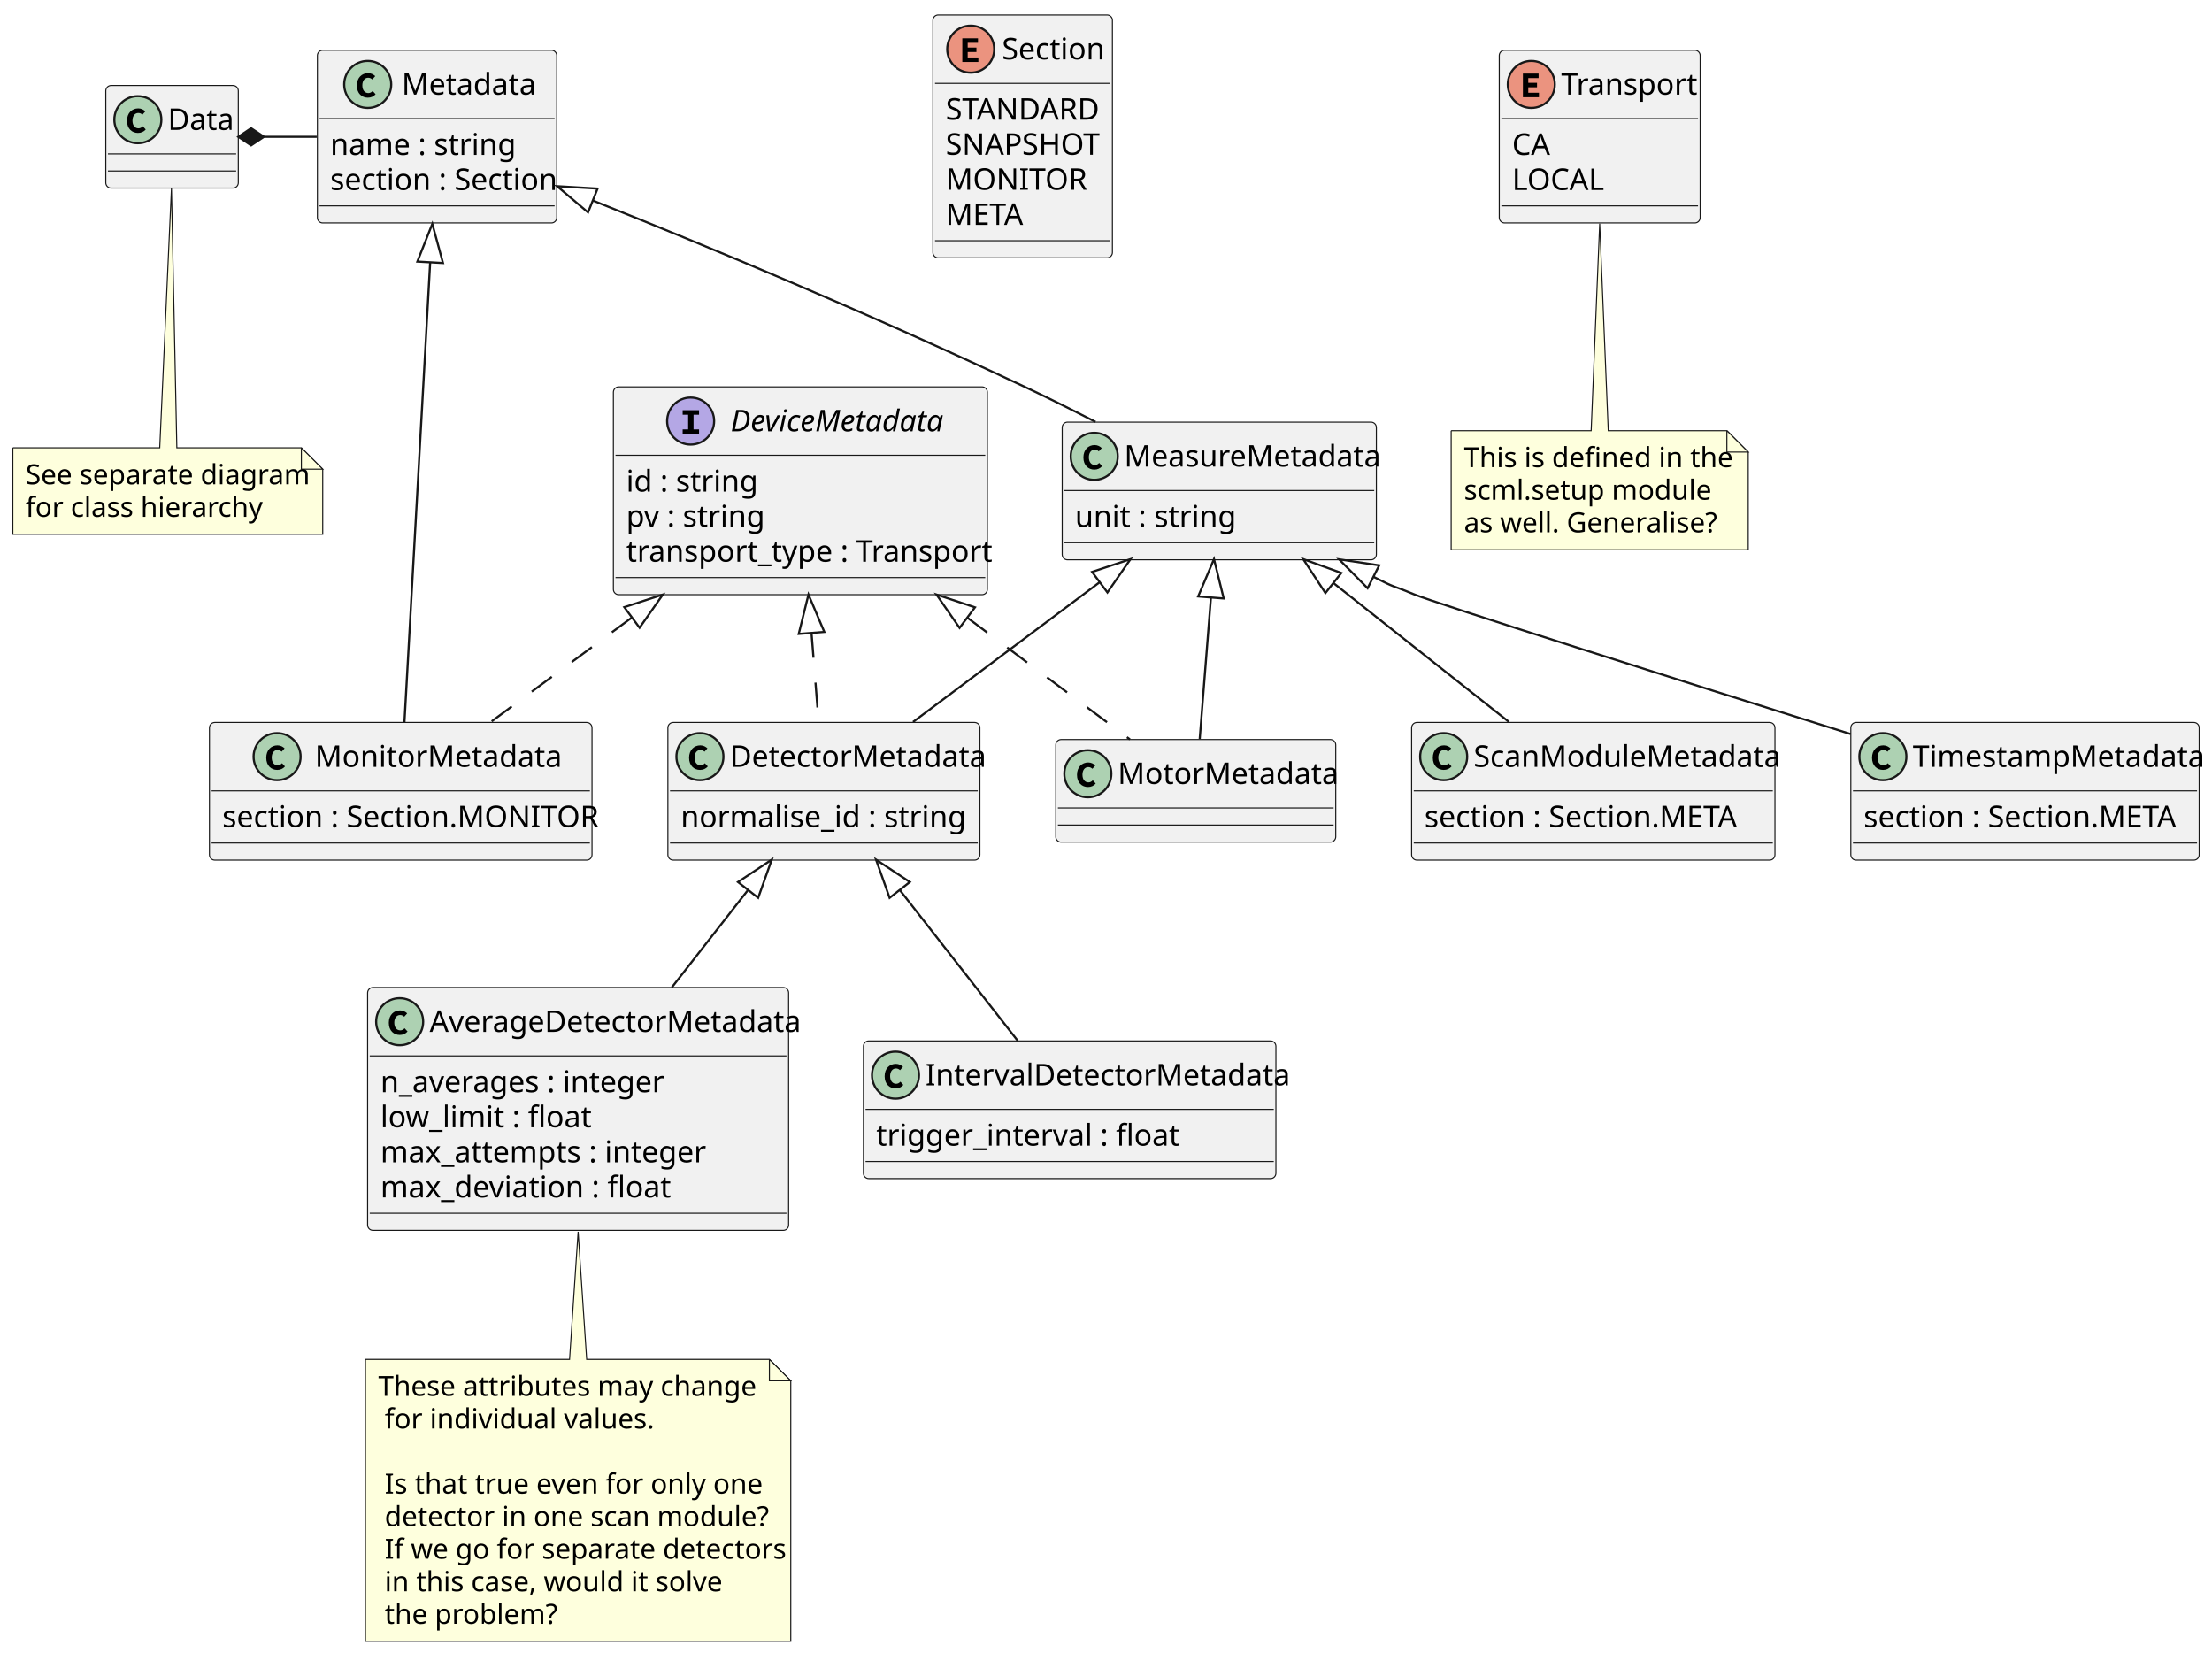
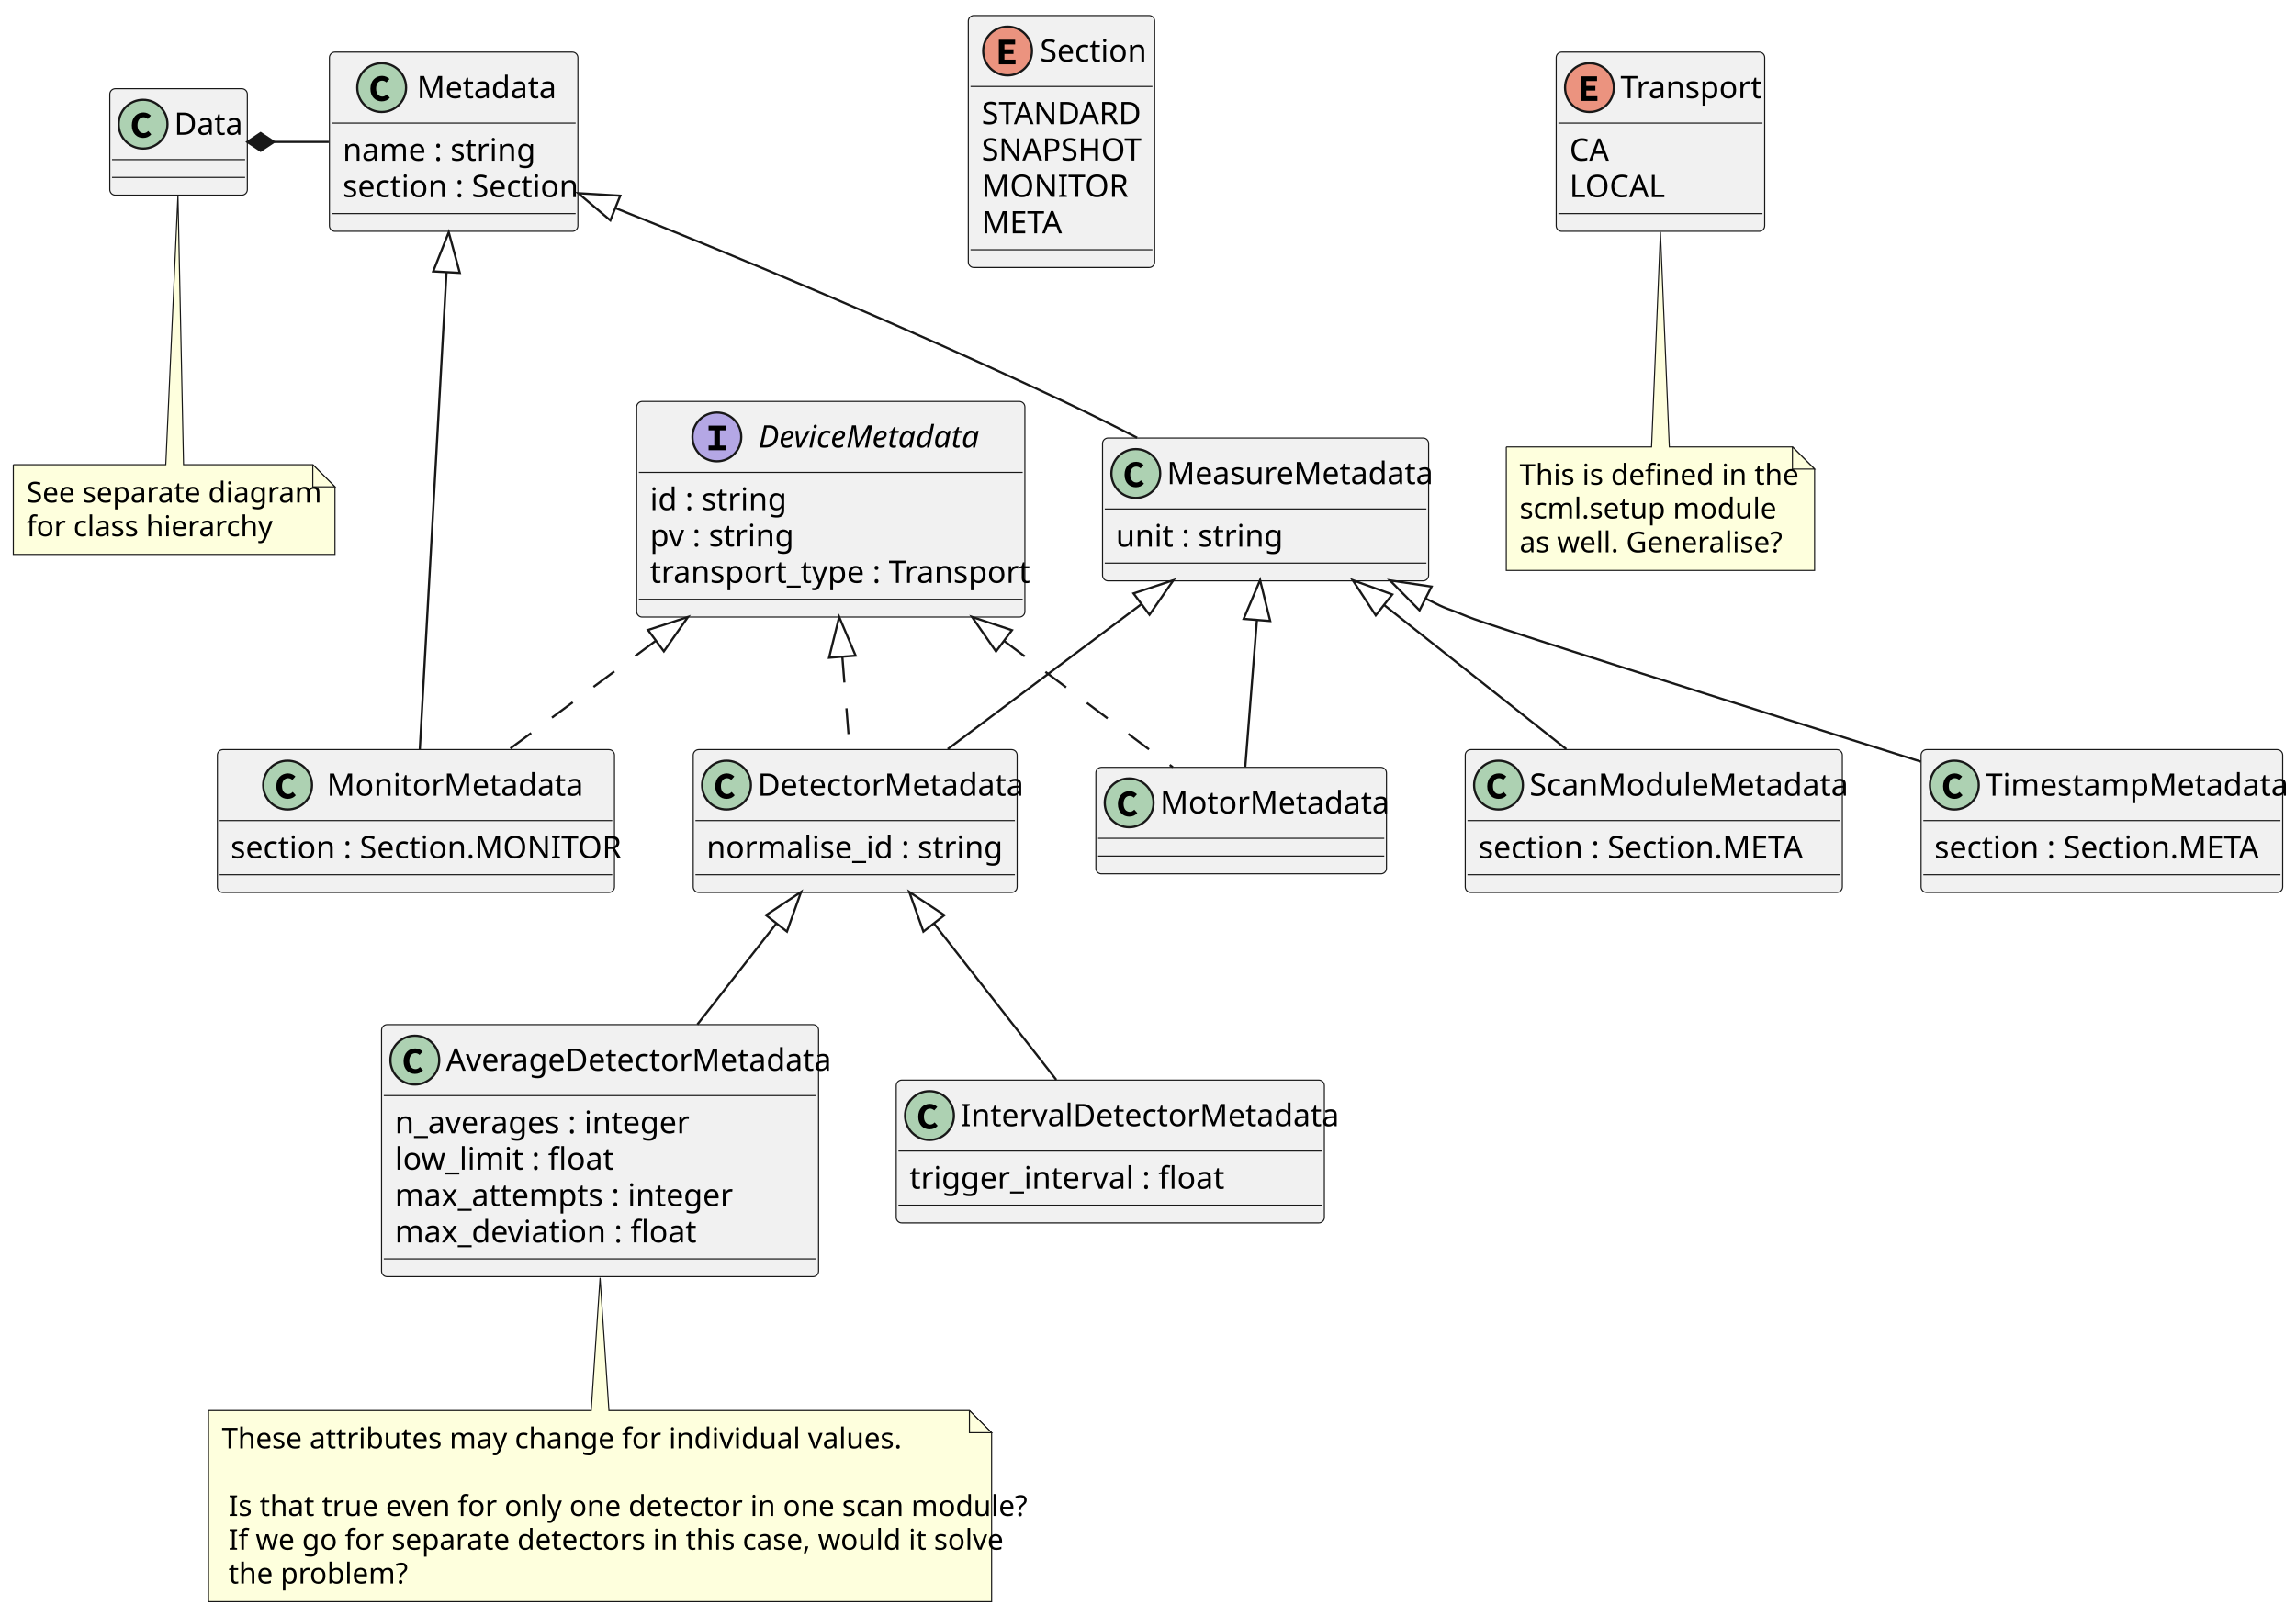
- <svg xmlns="http://www.w3.org/2000/svg" contentStyleType="text/css" height="464.4px" preserveAspectRatio="none" style="width:621px;height:464px;background:#FFFFFF;" version="1.1" viewBox="0 0 621 464" width="621.6px" zoomAndPan="magnify">
+ <svg xmlns="http://www.w3.org/2000/svg" contentStyleType="text/css" height="437.4px" preserveAspectRatio="none" style="width:621px;height:437px;background:#FFFFFF;" version="1.1" viewBox="0 0 621 437" width="621.6px" zoomAndPan="magnify">
  <defs />
  <g>
    <g id="elem_Metadata">
      <rect codeLine="2" fill="#F1F1F1" height="48.487" id="Metadata" rx="1.5" ry="1.5" style="stroke:#181818;stroke-width:0.3;" width="67.2" x="89.1" y="14.1" />
      <ellipse cx="103.23" cy="23.7" fill="#ADD1B2" rx="6.6" ry="6.6" style="stroke:#181818;stroke-width:0.6;" />
      <path d="M103.258,27.422 C104.158,27.422 104.899,27.084 105.442,26.447 L104.618,25.538 C104.289,25.894 103.896,26.128 103.418,26.128 C102.414,26.128 101.721,25.331 101.721,23.962 C101.721,22.631 102.414,21.825 103.352,21.825 C103.839,21.825 104.196,22.012 104.514,22.303 L105.339,21.375 C104.889,20.934 104.196,20.531 103.352,20.531 C101.58,20.531 100.183,21.816 100.183,24.019 C100.183,26.25 101.608,27.422 103.258,27.422 Z " fill="#000000" />
      <text fill="#000000" font-family="sans-serif" font-size="8.4" lengthAdjust="spacing" textLength="36.6" x="112.77" y="26.571">Metadata</text>
      <line style="stroke:#181818;stroke-width:0.3;" x1="89.7" x2="155.7" y1="33.3" y2="33.3" />
      <text fill="#000000" font-family="sans-serif" font-size="8.4" lengthAdjust="spacing" textLength="48" x="92.7" y="43.493">name : string</text>
      <text fill="#000000" font-family="sans-serif" font-size="8.4" lengthAdjust="spacing" textLength="60" x="92.7" y="53.337">section : Section</text>
      <line style="stroke:#181818;stroke-width:0.3;" x1="89.7" x2="155.7" y1="57.788" y2="57.788" />
    </g>
    <g id="elem_Data">
      <rect codeLine="7" fill="#F1F1F1" height="28.8" id="Data" rx="1.5" ry="1.5" style="stroke:#181818;stroke-width:0.3;" width="37.2" x="29.7" y="24" />
      <ellipse cx="38.7" cy="33.6" fill="#ADD1B2" rx="6.6" ry="6.6" style="stroke:#181818;stroke-width:0.6;" />
      <path d="M38.728,37.322 C39.628,37.322 40.369,36.984 40.913,36.347 L40.087,35.438 C39.759,35.794 39.366,36.028 38.888,36.028 C37.884,36.028 37.191,35.231 37.191,33.862 C37.191,32.531 37.884,31.725 38.822,31.725 C39.309,31.725 39.666,31.913 39.984,32.203 L40.809,31.275 C40.359,30.834 39.666,30.431 38.822,30.431 C37.05,30.431 35.653,31.716 35.653,33.919 C35.653,36.15 37.078,37.322 38.728,37.322 Z " fill="#000000" />
      <text fill="#000000" font-family="sans-serif" font-size="8.4" lengthAdjust="spacing" textLength="18" x="47.1" y="36.471">Data</text>
      <line style="stroke:#181818;stroke-width:0.3;" x1="30.3" x2="66.3" y1="43.2" y2="43.2" />
      <line style="stroke:#181818;stroke-width:0.3;" x1="30.3" x2="66.3" y1="48" y2="48" />
    </g>
    <g id="elem_GMN4">
      <path d="M3.6,125.7 L3.6,149.981 A0,0 0 0 0 3.6,149.981 L90.6,149.981 A0,0 0 0 0 90.6,149.981 L90.6,131.7 L84.6,125.7 L49.644,125.7 L48.132,52.848 L44.844,125.7 L3.6,125.7 A0,0 0 0 0 3.6,125.7 " fill="#FEFFDD" style="stroke:#181818;stroke-width:0.3;" />
      <path d="M84.6,125.7 L84.6,131.7 L90.6,131.7 L84.6,125.7 " fill="#FEFFDD" style="stroke:#181818;stroke-width:0.3;" />
      <text fill="#000000" font-family="sans-serif" font-size="7.8" lengthAdjust="spacing" textLength="74.4" x="7.2" y="135.936">See separate diagram</text>
      <text fill="#000000" font-family="sans-serif" font-size="7.8" lengthAdjust="spacing" textLength="63" x="7.2" y="145.077">for class hierarchy</text>
    </g>
    <g id="elem_Section">
      <rect codeLine="11" fill="#F1F1F1" height="68.175" id="Section" rx="1.5" ry="1.5" style="stroke:#181818;stroke-width:0.3;" width="50.4" x="261.9" y="4.2" />
      <ellipse cx="272.52" cy="13.8" fill="#EB937F" rx="6.6" ry="6.6" style="stroke:#181818;stroke-width:0.6;" />
      <path d="M270.158,17.4 L274.667,17.4 L274.667,16.134 L271.667,16.134 L271.667,14.606 L274.123,14.606 L274.123,13.35 L271.667,13.35 L271.667,12.019 L274.564,12.019 L274.564,10.753 L270.158,10.753 L270.158,17.4 Z " fill="#000000" />
      <text fill="#000000" font-family="sans-serif" font-size="8.4" lengthAdjust="spacing" textLength="27.6" x="281.28" y="16.671">Section</text>
      <line style="stroke:#181818;stroke-width:0.3;" x1="262.5" x2="311.7" y1="23.4" y2="23.4" />
      <text fill="#000000" font-family="sans-serif" font-size="8.4" lengthAdjust="spacing" textLength="42.6" x="265.5" y="33.593">STANDARD</text>
      <text fill="#000000" font-family="sans-serif" font-size="8.4" lengthAdjust="spacing" textLength="43.2" x="265.5" y="43.437">SNAPSHOT</text>
      <text fill="#000000" font-family="sans-serif" font-size="8.4" lengthAdjust="spacing" textLength="37.8" x="265.5" y="53.281">MONITOR</text>
      <text fill="#000000" font-family="sans-serif" font-size="8.4" lengthAdjust="spacing" textLength="22.2" x="265.5" y="63.124">META</text>
      <line style="stroke:#181818;stroke-width:0.3;" x1="262.5" x2="311.7" y1="67.575" y2="67.575" />
    </g>
    <g id="elem_Transport">
      <rect codeLine="18" fill="#F1F1F1" height="48.487" id="Transport" rx="1.5" ry="1.5" style="stroke:#181818;stroke-width:0.3;" width="56.4" x="420.9" y="14.1" />
      <ellipse cx="429.9" cy="23.7" fill="#EB937F" rx="6.6" ry="6.6" style="stroke:#181818;stroke-width:0.6;" />
      <path d="M427.538,27.3 L432.047,27.3 L432.047,26.034 L429.047,26.034 L429.047,24.506 L431.503,24.506 L431.503,23.25 L429.047,23.25 L429.047,21.919 L431.944,21.919 L431.944,20.653 L427.538,20.653 L427.538,27.3 Z " fill="#000000" />
      <text fill="#000000" font-family="sans-serif" font-size="8.4" lengthAdjust="spacing" textLength="37.2" x="438.3" y="26.571">Transport</text>
      <line style="stroke:#181818;stroke-width:0.3;" x1="421.5" x2="476.7" y1="33.3" y2="33.3" />
      <text fill="#000000" font-family="sans-serif" font-size="8.4" lengthAdjust="spacing" textLength="10.8" x="424.5" y="43.493">CA</text>
      <text fill="#000000" font-family="sans-serif" font-size="8.4" lengthAdjust="spacing" textLength="26.4" x="424.5" y="53.337">LOCAL</text>
      <line style="stroke:#181818;stroke-width:0.3;" x1="421.5" x2="476.7" y1="57.788" y2="57.788" />
    </g>
    <g id="elem_GMN9">
      <path d="M407.4,120.9 L407.4,154.322 A0,0 0 0 0 407.4,154.322 L490.8,154.322 A0,0 0 0 0 490.8,154.322 L490.8,126.9 L484.8,120.9 L451.5,120.9 L449.1,62.748 L446.7,120.9 L407.4,120.9 A0,0 0 0 0 407.4,120.9 " fill="#FEFFDD" style="stroke:#181818;stroke-width:0.3;" />
      <path d="M484.8,120.9 L484.8,126.9 L490.8,126.9 L484.8,120.9 " fill="#FEFFDD" style="stroke:#181818;stroke-width:0.3;" />
      <text fill="#000000" font-family="sans-serif" font-size="7.8" lengthAdjust="spacing" textLength="70.8" x="411" y="131.136">This is defined in the</text>
      <text fill="#000000" font-family="sans-serif" font-size="7.8" lengthAdjust="spacing" textLength="64.8" x="411" y="140.277">scml.setup module</text>
      <text fill="#000000" font-family="sans-serif" font-size="7.8" lengthAdjust="spacing" textLength="67.8" x="411" y="149.418">as well. Generalise?</text>
    </g>
    <g id="elem_DeviceMetadata">
      <rect codeLine="24" fill="#F1F1F1" height="58.331" id="DeviceMetadata" rx="1.5" ry="1.5" style="stroke:#181818;stroke-width:0.3;" width="105" x="172.2" y="108.6" />
      <ellipse cx="193.89" cy="118.2" fill="#B4A7E5" rx="6.6" ry="6.6" style="stroke:#181818;stroke-width:0.6;" />
      <path d="M191.649,121.8 L196.252,121.8 L196.252,120.534 L194.706,120.534 L194.706,116.419 L196.252,116.419 L196.252,115.153 L191.649,115.153 L191.649,116.419 L193.196,116.419 L193.196,120.534 L191.649,120.534 L191.649,121.8 Z " fill="#000000" />
      <text fill="#000000" font-family="sans-serif" font-size="8.4" font-style="italic" lengthAdjust="spacing" textLength="57.6" x="205.11" y="121.071">DeviceMetadata</text>
      <line style="stroke:#181818;stroke-width:0.3;" x1="172.8" x2="276.6" y1="127.8" y2="127.8" />
      <text fill="#000000" font-family="sans-serif" font-size="8.4" lengthAdjust="spacing" textLength="33.6" x="175.8" y="137.993">id : string</text>
      <text fill="#000000" font-family="sans-serif" font-size="8.4" lengthAdjust="spacing" textLength="36" x="175.8" y="147.837">pv : string</text>
      <text fill="#000000" font-family="sans-serif" font-size="8.4" lengthAdjust="spacing" textLength="97.8" x="175.8" y="157.68">transport_type : Transport</text>
      <line style="stroke:#181818;stroke-width:0.3;" x1="172.8" x2="276.6" y1="162.131" y2="162.131" />
    </g>
    <g id="elem_MeasureMetadata">
      <rect codeLine="30" fill="#F1F1F1" height="38.644" id="MeasureMetadata" rx="1.5" ry="1.5" style="stroke:#181818;stroke-width:0.3;" width="88.2" x="298.2" y="118.5" />
      <ellipse cx="307.2" cy="128.1" fill="#ADD1B2" rx="6.6" ry="6.6" style="stroke:#181818;stroke-width:0.6;" />
      <path d="M307.228,131.822 C308.128,131.822 308.869,131.484 309.413,130.847 L308.587,129.938 C308.259,130.294 307.866,130.528 307.387,130.528 C306.384,130.528 305.691,129.731 305.691,128.363 C305.691,127.031 306.384,126.225 307.322,126.225 C307.809,126.225 308.166,126.412 308.484,126.703 L309.309,125.775 C308.859,125.334 308.166,124.931 307.322,124.931 C305.55,124.931 304.153,126.216 304.153,128.419 C304.153,130.65 305.578,131.822 307.228,131.822 Z " fill="#000000" />
      <text fill="#000000" font-family="sans-serif" font-size="8.4" lengthAdjust="spacing" textLength="69" x="315.6" y="130.971">MeasureMetadata</text>
      <line style="stroke:#181818;stroke-width:0.3;" x1="298.8" x2="385.8" y1="137.7" y2="137.7" />
      <text fill="#000000" font-family="sans-serif" font-size="8.4" lengthAdjust="spacing" textLength="41.4" x="301.8" y="147.893">unit : string</text>
      <line style="stroke:#181818;stroke-width:0.3;" x1="298.8" x2="385.8" y1="152.344" y2="152.344" />
    </g>
    <g id="elem_MonitorMetadata">
      <rect codeLine="34" fill="#F1F1F1" height="38.644" id="MonitorMetadata" rx="1.5" ry="1.5" style="stroke:#181818;stroke-width:0.3;" width="107.4" x="58.8" y="202.8" />
      <ellipse cx="77.79" cy="212.4" fill="#ADD1B2" rx="6.6" ry="6.6" style="stroke:#181818;stroke-width:0.6;" />
      <path d="M77.818,216.122 C78.718,216.122 79.459,215.784 80.002,215.147 L79.177,214.238 C78.849,214.594 78.456,214.828 77.978,214.828 C76.974,214.828 76.281,214.031 76.281,212.662 C76.281,211.331 76.974,210.525 77.912,210.525 C78.399,210.525 78.756,210.713 79.074,211.003 L79.899,210.075 C79.449,209.634 78.756,209.231 77.912,209.231 C76.14,209.231 74.743,210.516 74.743,212.719 C74.743,214.95 76.168,216.122 77.818,216.122 Z " fill="#000000" />
      <text fill="#000000" font-family="sans-serif" font-size="8.4" lengthAdjust="spacing" textLength="66" x="88.41" y="215.271">MonitorMetadata</text>
      <line style="stroke:#181818;stroke-width:0.3;" x1="59.4" x2="165.6" y1="222" y2="222" />
      <text fill="#000000" font-family="sans-serif" font-size="8.4" lengthAdjust="spacing" textLength="100.2" x="62.4" y="232.193">section : Section.MONITOR</text>
      <line style="stroke:#181818;stroke-width:0.3;" x1="59.4" x2="165.6" y1="236.644" y2="236.644" />
    </g>
    <g id="elem_MotorMetadata">
      <rect codeLine="38" fill="#F1F1F1" height="28.8" id="MotorMetadata" rx="1.5" ry="1.5" style="stroke:#181818;stroke-width:0.3;" width="78.6" x="296.4" y="207.6" />
      <ellipse cx="305.4" cy="217.2" fill="#ADD1B2" rx="6.6" ry="6.6" style="stroke:#181818;stroke-width:0.6;" />
      <path d="M305.428,220.922 C306.328,220.922 307.069,220.584 307.613,219.947 L306.788,219.037 C306.459,219.394 306.066,219.628 305.587,219.628 C304.584,219.628 303.891,218.831 303.891,217.463 C303.891,216.131 304.584,215.325 305.522,215.325 C306.009,215.325 306.366,215.512 306.684,215.803 L307.509,214.875 C307.059,214.434 306.366,214.031 305.522,214.031 C303.75,214.031 302.353,215.316 302.353,217.519 C302.353,219.75 303.778,220.922 305.428,220.922 Z " fill="#000000" />
      <text fill="#000000" font-family="sans-serif" font-size="8.4" lengthAdjust="spacing" textLength="59.4" x="313.8" y="220.071">MotorMetadata</text>
      <line style="stroke:#181818;stroke-width:0.3;" x1="297" x2="374.4" y1="226.8" y2="226.8" />
      <line style="stroke:#181818;stroke-width:0.3;" x1="297" x2="374.4" y1="231.6" y2="231.6" />
    </g>
    <g id="elem_DetectorMetadata">
      <rect codeLine="41" fill="#F1F1F1" height="38.644" id="DetectorMetadata" rx="1.5" ry="1.5" style="stroke:#181818;stroke-width:0.3;" width="87.6" x="187.5" y="202.8" />
      <ellipse cx="196.5" cy="212.4" fill="#ADD1B2" rx="6.6" ry="6.6" style="stroke:#181818;stroke-width:0.6;" />
      <path d="M196.528,216.122 C197.428,216.122 198.169,215.784 198.713,215.147 L197.887,214.238 C197.559,214.594 197.166,214.828 196.688,214.828 C195.684,214.828 194.991,214.031 194.991,212.662 C194.991,211.331 195.684,210.525 196.622,210.525 C197.109,210.525 197.466,210.713 197.784,211.003 L198.609,210.075 C198.159,209.634 197.466,209.231 196.622,209.231 C194.85,209.231 193.453,210.516 193.453,212.719 C193.453,214.95 194.878,216.122 196.528,216.122 Z " fill="#000000" />
      <text fill="#000000" font-family="sans-serif" font-size="8.4" lengthAdjust="spacing" textLength="68.4" x="204.9" y="215.271">DetectorMetadata</text>
      <line style="stroke:#181818;stroke-width:0.3;" x1="188.1" x2="274.5" y1="222" y2="222" />
      <text fill="#000000" font-family="sans-serif" font-size="8.4" lengthAdjust="spacing" textLength="73.8" x="191.1" y="232.193">normalise_id : string</text>
      <line style="stroke:#181818;stroke-width:0.3;" x1="188.1" x2="274.5" y1="236.644" y2="236.644" />
    </g>
    <g id="elem_TimestampMetadata">
      <rect codeLine="45" fill="#F1F1F1" height="38.644" id="TimestampMetadata" rx="1.5" ry="1.5" style="stroke:#181818;stroke-width:0.3;" width="97.8" x="519.6" y="202.8" />
      <ellipse cx="528.6" cy="212.4" fill="#ADD1B2" rx="6.6" ry="6.6" style="stroke:#181818;stroke-width:0.6;" />
      <path d="M528.628,216.122 C529.528,216.122 530.269,215.784 530.812,215.147 L529.987,214.238 C529.659,214.594 529.266,214.828 528.788,214.828 C527.784,214.828 527.091,214.031 527.091,212.662 C527.091,211.331 527.784,210.525 528.722,210.525 C529.209,210.525 529.566,210.713 529.884,211.003 L530.709,210.075 C530.259,209.634 529.566,209.231 528.722,209.231 C526.95,209.231 525.553,210.516 525.553,212.719 C525.553,214.95 526.978,216.122 528.628,216.122 Z " fill="#000000" />
      <text fill="#000000" font-family="sans-serif" font-size="8.4" lengthAdjust="spacing" textLength="78.6" x="537" y="215.271">TimestampMetadata</text>
      <line style="stroke:#181818;stroke-width:0.3;" x1="520.2" x2="616.8" y1="222" y2="222" />
      <text fill="#000000" font-family="sans-serif" font-size="8.4" lengthAdjust="spacing" textLength="84.6" x="523.2" y="232.193">section : Section.META</text>
      <line style="stroke:#181818;stroke-width:0.3;" x1="520.2" x2="616.8" y1="236.644" y2="236.644" />
    </g>
    <g id="elem_ScanModuleMetadata">
      <rect codeLine="49" fill="#F1F1F1" height="38.644" id="ScanModuleMetadata" rx="1.5" ry="1.5" style="stroke:#181818;stroke-width:0.3;" width="102" x="396.3" y="202.8" />
      <ellipse cx="405.3" cy="212.4" fill="#ADD1B2" rx="6.6" ry="6.6" style="stroke:#181818;stroke-width:0.6;" />
      <path d="M405.328,216.122 C406.228,216.122 406.969,215.784 407.512,215.147 L406.688,214.238 C406.359,214.594 405.966,214.828 405.488,214.828 C404.484,214.828 403.791,214.031 403.791,212.662 C403.791,211.331 404.484,210.525 405.422,210.525 C405.909,210.525 406.266,210.713 406.584,211.003 L407.409,210.075 C406.959,209.634 406.266,209.231 405.422,209.231 C403.65,209.231 402.253,210.516 402.253,212.719 C402.253,214.95 403.678,216.122 405.328,216.122 Z " fill="#000000" />
      <text fill="#000000" font-family="sans-serif" font-size="8.4" lengthAdjust="spacing" textLength="82.8" x="413.7" y="215.271">ScanModuleMetadata</text>
      <line style="stroke:#181818;stroke-width:0.3;" x1="396.9" x2="497.7" y1="222" y2="222" />
      <text fill="#000000" font-family="sans-serif" font-size="8.4" lengthAdjust="spacing" textLength="84.6" x="399.9" y="232.193">section : Section.META</text>
      <line style="stroke:#181818;stroke-width:0.3;" x1="396.9" x2="497.7" y1="236.644" y2="236.644" />
    </g>
    <g id="elem_AverageDetectorMetadata">
      <rect codeLine="53" fill="#F1F1F1" height="68.175" id="AverageDetectorMetadata" rx="1.5" ry="1.5" style="stroke:#181818;stroke-width:0.3;" width="118.2" x="103.2" y="277.2" />
      <ellipse cx="112.2" cy="286.8" fill="#ADD1B2" rx="6.6" ry="6.6" style="stroke:#181818;stroke-width:0.6;" />
      <path d="M112.228,290.522 C113.128,290.522 113.869,290.184 114.412,289.547 L113.588,288.637 C113.259,288.994 112.866,289.228 112.388,289.228 C111.384,289.228 110.691,288.431 110.691,287.062 C110.691,285.731 111.384,284.925 112.322,284.925 C112.809,284.925 113.166,285.113 113.484,285.403 L114.309,284.475 C113.859,284.034 113.166,283.631 112.322,283.631 C110.55,283.631 109.153,284.916 109.153,287.119 C109.153,289.35 110.578,290.522 112.228,290.522 Z " fill="#000000" />
      <text fill="#000000" font-family="sans-serif" font-size="8.4" lengthAdjust="spacing" textLength="99" x="120.6" y="289.671">AverageDetectorMetadata</text>
      <line style="stroke:#181818;stroke-width:0.3;" x1="103.8" x2="220.8" y1="296.4" y2="296.4" />
      <text fill="#000000" font-family="sans-serif" font-size="8.4" lengthAdjust="spacing" textLength="73.8" x="106.8" y="306.593">n_averages : integer</text>
      <text fill="#000000" font-family="sans-serif" font-size="8.4" lengthAdjust="spacing" textLength="55.2" x="106.8" y="316.437">low_limit : float</text>
      <text fill="#000000" font-family="sans-serif" font-size="8.4" lengthAdjust="spacing" textLength="85.2" x="106.8" y="326.281">max_attempts : integer</text>
      <text fill="#000000" font-family="sans-serif" font-size="8.4" lengthAdjust="spacing" textLength="76.8" x="106.8" y="336.124">max_deviation : float</text>
      <line style="stroke:#181818;stroke-width:0.3;" x1="103.8" x2="220.8" y1="340.575" y2="340.575" />
    </g>
    <g id="elem_GMN23">
-       <path d="M102.6,381.6 L102.6,460.725 A0,0 0 0 0 102.6,460.725 L222,460.725 A0,0 0 0 0 222,460.725 L222,387.6 L216,381.6 L164.7,381.6 L162.3,345.768 L159.9,381.6 L102.6,381.6 A0,0 0 0 0 102.6,381.6 " fill="#FEFFDD" style="stroke:#181818;stroke-width:0.3;" />
-       <path d="M216,381.6 L216,387.6 L222,387.6 L216,381.6 " fill="#FEFFDD" style="stroke:#181818;stroke-width:0.3;" />
-       <text fill="#000000" font-family="sans-serif" font-size="7.8" lengthAdjust="spacing" textLength="99" x="106.2" y="391.836">These attributes may change</text>
-       <text fill="#000000" font-family="sans-serif" font-size="7.8" lengthAdjust="spacing" textLength="69" x="108" y="400.977">for individual values.</text>
-       <text fill="#000000" font-family="sans-serif" font-size="7.8" lengthAdjust="spacing" textLength="1.8" x="106.2" y="410.118"> </text>
-       <text fill="#000000" font-family="sans-serif" font-size="7.8" lengthAdjust="spacing" textLength="96" x="108" y="419.258">Is that true even for only one</text>
-       <text fill="#000000" font-family="sans-serif" font-size="7.8" lengthAdjust="spacing" textLength="99.6" x="108" y="428.399">detector in one scan module?</text>
-       <text fill="#000000" font-family="sans-serif" font-size="7.8" lengthAdjust="spacing" textLength="105" x="108" y="437.539">If we go for separate detectors</text>
-       <text fill="#000000" font-family="sans-serif" font-size="7.8" lengthAdjust="spacing" textLength="88.8" x="108" y="446.68">in this case, would it solve</text>
-       <text fill="#000000" font-family="sans-serif" font-size="7.8" lengthAdjust="spacing" textLength="43.8" x="108" y="455.821">the problem?</text>
+       <path d="M56.4,381.6 L56.4,433.303 A0,0 0 0 0 56.4,433.303 L268.2,433.303 A0,0 0 0 0 268.2,433.303 L268.2,387.6 L262.2,381.6 L164.7,381.6 L162.3,345.69 L159.9,381.6 L56.4,381.6 A0,0 0 0 0 56.4,381.6 " fill="#FEFFDD" style="stroke:#181818;stroke-width:0.3;" />
+       <path d="M262.2,381.6 L262.2,387.6 L268.2,387.6 L262.2,381.6 " fill="#FEFFDD" style="stroke:#181818;stroke-width:0.3;" />
+       <text fill="#000000" font-family="sans-serif" font-size="7.8" lengthAdjust="spacing" textLength="178.8" x="60" y="391.836">These attributes may change      for individual values.</text>
+       <text fill="#000000" font-family="sans-serif" font-size="7.8" lengthAdjust="spacing" textLength="1.8" x="60" y="400.977"> </text>
+       <text fill="#000000" font-family="sans-serif" font-size="7.8" lengthAdjust="spacing" textLength="197.4" x="61.8" y="410.118">Is that true even for only one detector in one scan module?</text>
+       <text fill="#000000" font-family="sans-serif" font-size="7.8" lengthAdjust="spacing" textLength="195.6" x="61.8" y="419.258">If we go for separate detectors in this case, would it solve</text>
+       <text fill="#000000" font-family="sans-serif" font-size="7.8" lengthAdjust="spacing" textLength="43.8" x="61.8" y="428.399">the problem?</text>
    </g>
    <g id="elem_IntervalDetectorMetadata">
-       <rect codeLine="70" fill="#F1F1F1" height="38.644" id="IntervalDetectorMetadata" rx="1.5" ry="1.5" style="stroke:#181818;stroke-width:0.3;" width="115.8" x="242.4" y="292.2" />
+       <rect codeLine="67" fill="#F1F1F1" height="38.644" id="IntervalDetectorMetadata" rx="1.5" ry="1.5" style="stroke:#181818;stroke-width:0.3;" width="115.8" x="242.4" y="292.2" />
      <ellipse cx="251.4" cy="301.8" fill="#ADD1B2" rx="6.6" ry="6.6" style="stroke:#181818;stroke-width:0.6;" />
      <path d="M251.428,305.522 C252.328,305.522 253.069,305.184 253.613,304.547 L252.787,303.637 C252.459,303.994 252.066,304.228 251.588,304.228 C250.584,304.228 249.891,303.431 249.891,302.062 C249.891,300.731 250.584,299.925 251.522,299.925 C252.009,299.925 252.366,300.113 252.684,300.403 L253.509,299.475 C253.059,299.034 252.366,298.631 251.522,298.631 C249.75,298.631 248.353,299.916 248.353,302.119 C248.353,304.35 249.778,305.522 251.428,305.522 Z " fill="#000000" />
      <text fill="#000000" font-family="sans-serif" font-size="8.4" lengthAdjust="spacing" textLength="96.6" x="259.8" y="304.671">IntervalDetectorMetadata</text>
      <line style="stroke:#181818;stroke-width:0.3;" x1="243" x2="357.6" y1="311.4" y2="311.4" />
      <text fill="#000000" font-family="sans-serif" font-size="8.4" lengthAdjust="spacing" textLength="78.6" x="246" y="321.593">trigger_interval : float</text>
      <line style="stroke:#181818;stroke-width:0.3;" x1="243" x2="357.6" y1="326.044" y2="326.044" />
    </g>
    <g id="link_DeviceMetadata_MonitorMetadata">
      <path d="M177.412,173.325 C161.374,185.204 151.896,192.222 137.628,202.788 " fill="none" id="DeviceMetadata-backto-MonitorMetadata" style="stroke:#181818;stroke-width:0.6;stroke-dasharray:7.0,7.0;" />
      <polygon fill="none" points="186.09,166.896,175.269,170.432,179.554,176.217,186.09,166.896" style="stroke:#181818;stroke-width:0.6;" />
    </g>
    <g id="link_DeviceMetadata_MotorMetadata">
      <path d="M271.547,173.37 C289.919,187.128 302.46,196.512 317.22,207.564 " fill="none" id="DeviceMetadata-backto-MotorMetadata" style="stroke:#181818;stroke-width:0.6;stroke-dasharray:7.0,7.0;" />
      <polygon fill="none" points="262.902,166.896,269.389,176.251,273.705,170.488,262.902,166.896" style="stroke:#181818;stroke-width:0.6;" />
    </g>
    <g id="link_DeviceMetadata_DetectorMetadata">
      <path d="M227.826,177.662 C228.762,189.494 228.972,192.12 229.812,202.662 " fill="none" id="DeviceMetadata-backto-DetectorMetadata" style="stroke:#181818;stroke-width:0.6;stroke-dasharray:7.0,7.0;" />
      <polygon fill="none" points="226.974,166.896,224.237,177.946,231.415,177.379,226.974,166.896" style="stroke:#181818;stroke-width:0.6;" />
    </g>
    <g id="link_Data_Metadata">
-       <path codeLine="74" d="M74.1,38.4 C81.438,38.4 81.576,38.4 88.914,38.4 " fill="none" id="Data-backto-Metadata" style="stroke:#181818;stroke-width:0.6;" />
+       <path codeLine="71" d="M74.1,38.4 C81.438,38.4 81.576,38.4 88.914,38.4 " fill="none" id="Data-backto-Metadata" style="stroke:#181818;stroke-width:0.6;" />
      <polygon fill="#181818" points="66.9,38.4,70.5,40.8,74.1,38.4,70.5,36,66.9,38.4" style="stroke:#181818;stroke-width:0.6;" />
    </g>
    <g id="link_Metadata_MeasureMetadata">
-       <path codeLine="75" d="M166.422,56.287 C200.016,69.739 242.91,87.504 287.7,108.6 C294.18,111.654 301.008,115.062 307.56,118.428 " fill="none" id="Metadata-backto-MeasureMetadata" style="stroke:#181818;stroke-width:0.6;" />
+       <path codeLine="72" d="M166.422,56.287 C200.016,69.739 242.91,87.504 287.7,108.6 C294.18,111.654 301.008,115.062 307.56,118.428 " fill="none" id="Metadata-backto-MeasureMetadata" style="stroke:#181818;stroke-width:0.6;" />
      <polygon fill="none" points="156.396,52.272,165.084,59.629,167.76,52.945,156.396,52.272" style="stroke:#181818;stroke-width:0.6;" />
    </g>
    <g id="link_Metadata_MonitorMetadata">
-       <path codeLine="76" d="M120.765,73.627 C118.707,110.419 115.404,169.47 113.538,202.8 " fill="none" id="Metadata-backto-MonitorMetadata" style="stroke:#181818;stroke-width:0.6;" />
+       <path codeLine="73" d="M120.765,73.627 C118.707,110.419 115.404,169.47 113.538,202.8 " fill="none" id="Metadata-backto-MonitorMetadata" style="stroke:#181818;stroke-width:0.6;" />
      <polygon fill="none" points="121.368,62.844,117.171,73.426,124.359,73.828,121.368,62.844" style="stroke:#181818;stroke-width:0.6;" />
    </g>
    <g id="link_MeasureMetadata_DetectorMetadata">
-       <path codeLine="77" d="M308.743,163.421 C290.526,177.059 274.56,189.012 256.32,202.668 " fill="none" id="MeasureMetadata-backto-DetectorMetadata" style="stroke:#181818;stroke-width:0.6;" />
+       <path codeLine="74" d="M308.743,163.421 C290.526,177.059 274.56,189.012 256.32,202.668 " fill="none" id="MeasureMetadata-backto-DetectorMetadata" style="stroke:#181818;stroke-width:0.6;" />
      <polygon fill="none" points="317.388,156.948,306.585,160.539,310.9,166.303,317.388,156.948" style="stroke:#181818;stroke-width:0.6;" />
    </g>
    <g id="link_MeasureMetadata_MotorMetadata">
-       <path codeLine="78" d="M339.962,167.714 C338.744,183.026 337.908,193.608 336.804,207.468 " fill="none" id="MeasureMetadata-backto-MotorMetadata" style="stroke:#181818;stroke-width:0.6;" />
+       <path codeLine="75" d="M339.962,167.714 C338.744,183.026 337.908,193.608 336.804,207.468 " fill="none" id="MeasureMetadata-backto-MotorMetadata" style="stroke:#181818;stroke-width:0.6;" />
      <polygon fill="none" points="340.818,156.948,336.373,167.429,343.55,168,340.818,156.948" style="stroke:#181818;stroke-width:0.6;" />
    </g>
    <g id="link_MeasureMetadata_TimestampMetadata">
-       <path codeLine="79" d="M385.57,161.908 C392.404,165.382 389.988,163.92 396.9,166.8 C402.792,169.254 470.952,190.782 519.564,206.058 " fill="none" id="MeasureMetadata-backto-TimestampMetadata" style="stroke:#181818;stroke-width:0.6;" />
+       <path codeLine="76" d="M385.57,161.908 C392.404,165.382 389.988,163.92 396.9,166.8 C402.792,169.254 470.952,190.782 519.564,206.058 " fill="none" id="MeasureMetadata-backto-TimestampMetadata" style="stroke:#181818;stroke-width:0.6;" />
      <polygon fill="none" points="375.942,157.014,383.938,165.117,387.201,158.699,375.942,157.014" style="stroke:#181818;stroke-width:0.6;" />
    </g>
    <g id="link_MeasureMetadata_ScanModuleMetadata">
-       <path codeLine="80" d="M374.331,163.65 C391.563,177.288 406.374,189.012 423.636,202.668 " fill="none" id="MeasureMetadata-backto-ScanModuleMetadata" style="stroke:#181818;stroke-width:0.6;" />
+       <path codeLine="77" d="M374.331,163.65 C391.563,177.288 406.374,189.012 423.636,202.668 " fill="none" id="MeasureMetadata-backto-ScanModuleMetadata" style="stroke:#181818;stroke-width:0.6;" />
      <polygon fill="none" points="365.862,156.948,372.096,166.473,376.565,160.827,365.862,156.948" style="stroke:#181818;stroke-width:0.6;" />
    </g>
    <g id="link_DetectorMetadata_AverageDetectorMetadata">
-       <path codeLine="81" d="M210.014,249.81 C201.866,260.232 198.126,265.008 188.616,277.164 " fill="none" id="DetectorMetadata-backto-AverageDetectorMetadata" style="stroke:#181818;stroke-width:0.6;" />
+       <path codeLine="78" d="M210.014,249.81 C201.866,260.232 198.126,265.008 188.616,277.164 " fill="none" id="DetectorMetadata-backto-AverageDetectorMetadata" style="stroke:#181818;stroke-width:0.6;" />
      <polygon fill="none" points="216.666,241.302,207.178,247.593,212.85,252.028,216.666,241.302" style="stroke:#181818;stroke-width:0.6;" />
    </g>
    <g id="link_DetectorMetadata_IntervalDetectorMetadata">
-       <path codeLine="82" d="M252.587,249.81 C264.293,264.78 273.984,277.164 285.69,292.122 " fill="none" id="DetectorMetadata-backto-IntervalDetectorMetadata" style="stroke:#181818;stroke-width:0.6;" />
+       <path codeLine="79" d="M252.587,249.81 C264.293,264.78 273.984,277.164 285.69,292.122 " fill="none" id="DetectorMetadata-backto-IntervalDetectorMetadata" style="stroke:#181818;stroke-width:0.6;" />
      <polygon fill="none" points="245.934,241.302,249.751,252.027,255.423,247.592,245.934,241.302" style="stroke:#181818;stroke-width:0.6;" />
    </g>
  </g>
</svg>
